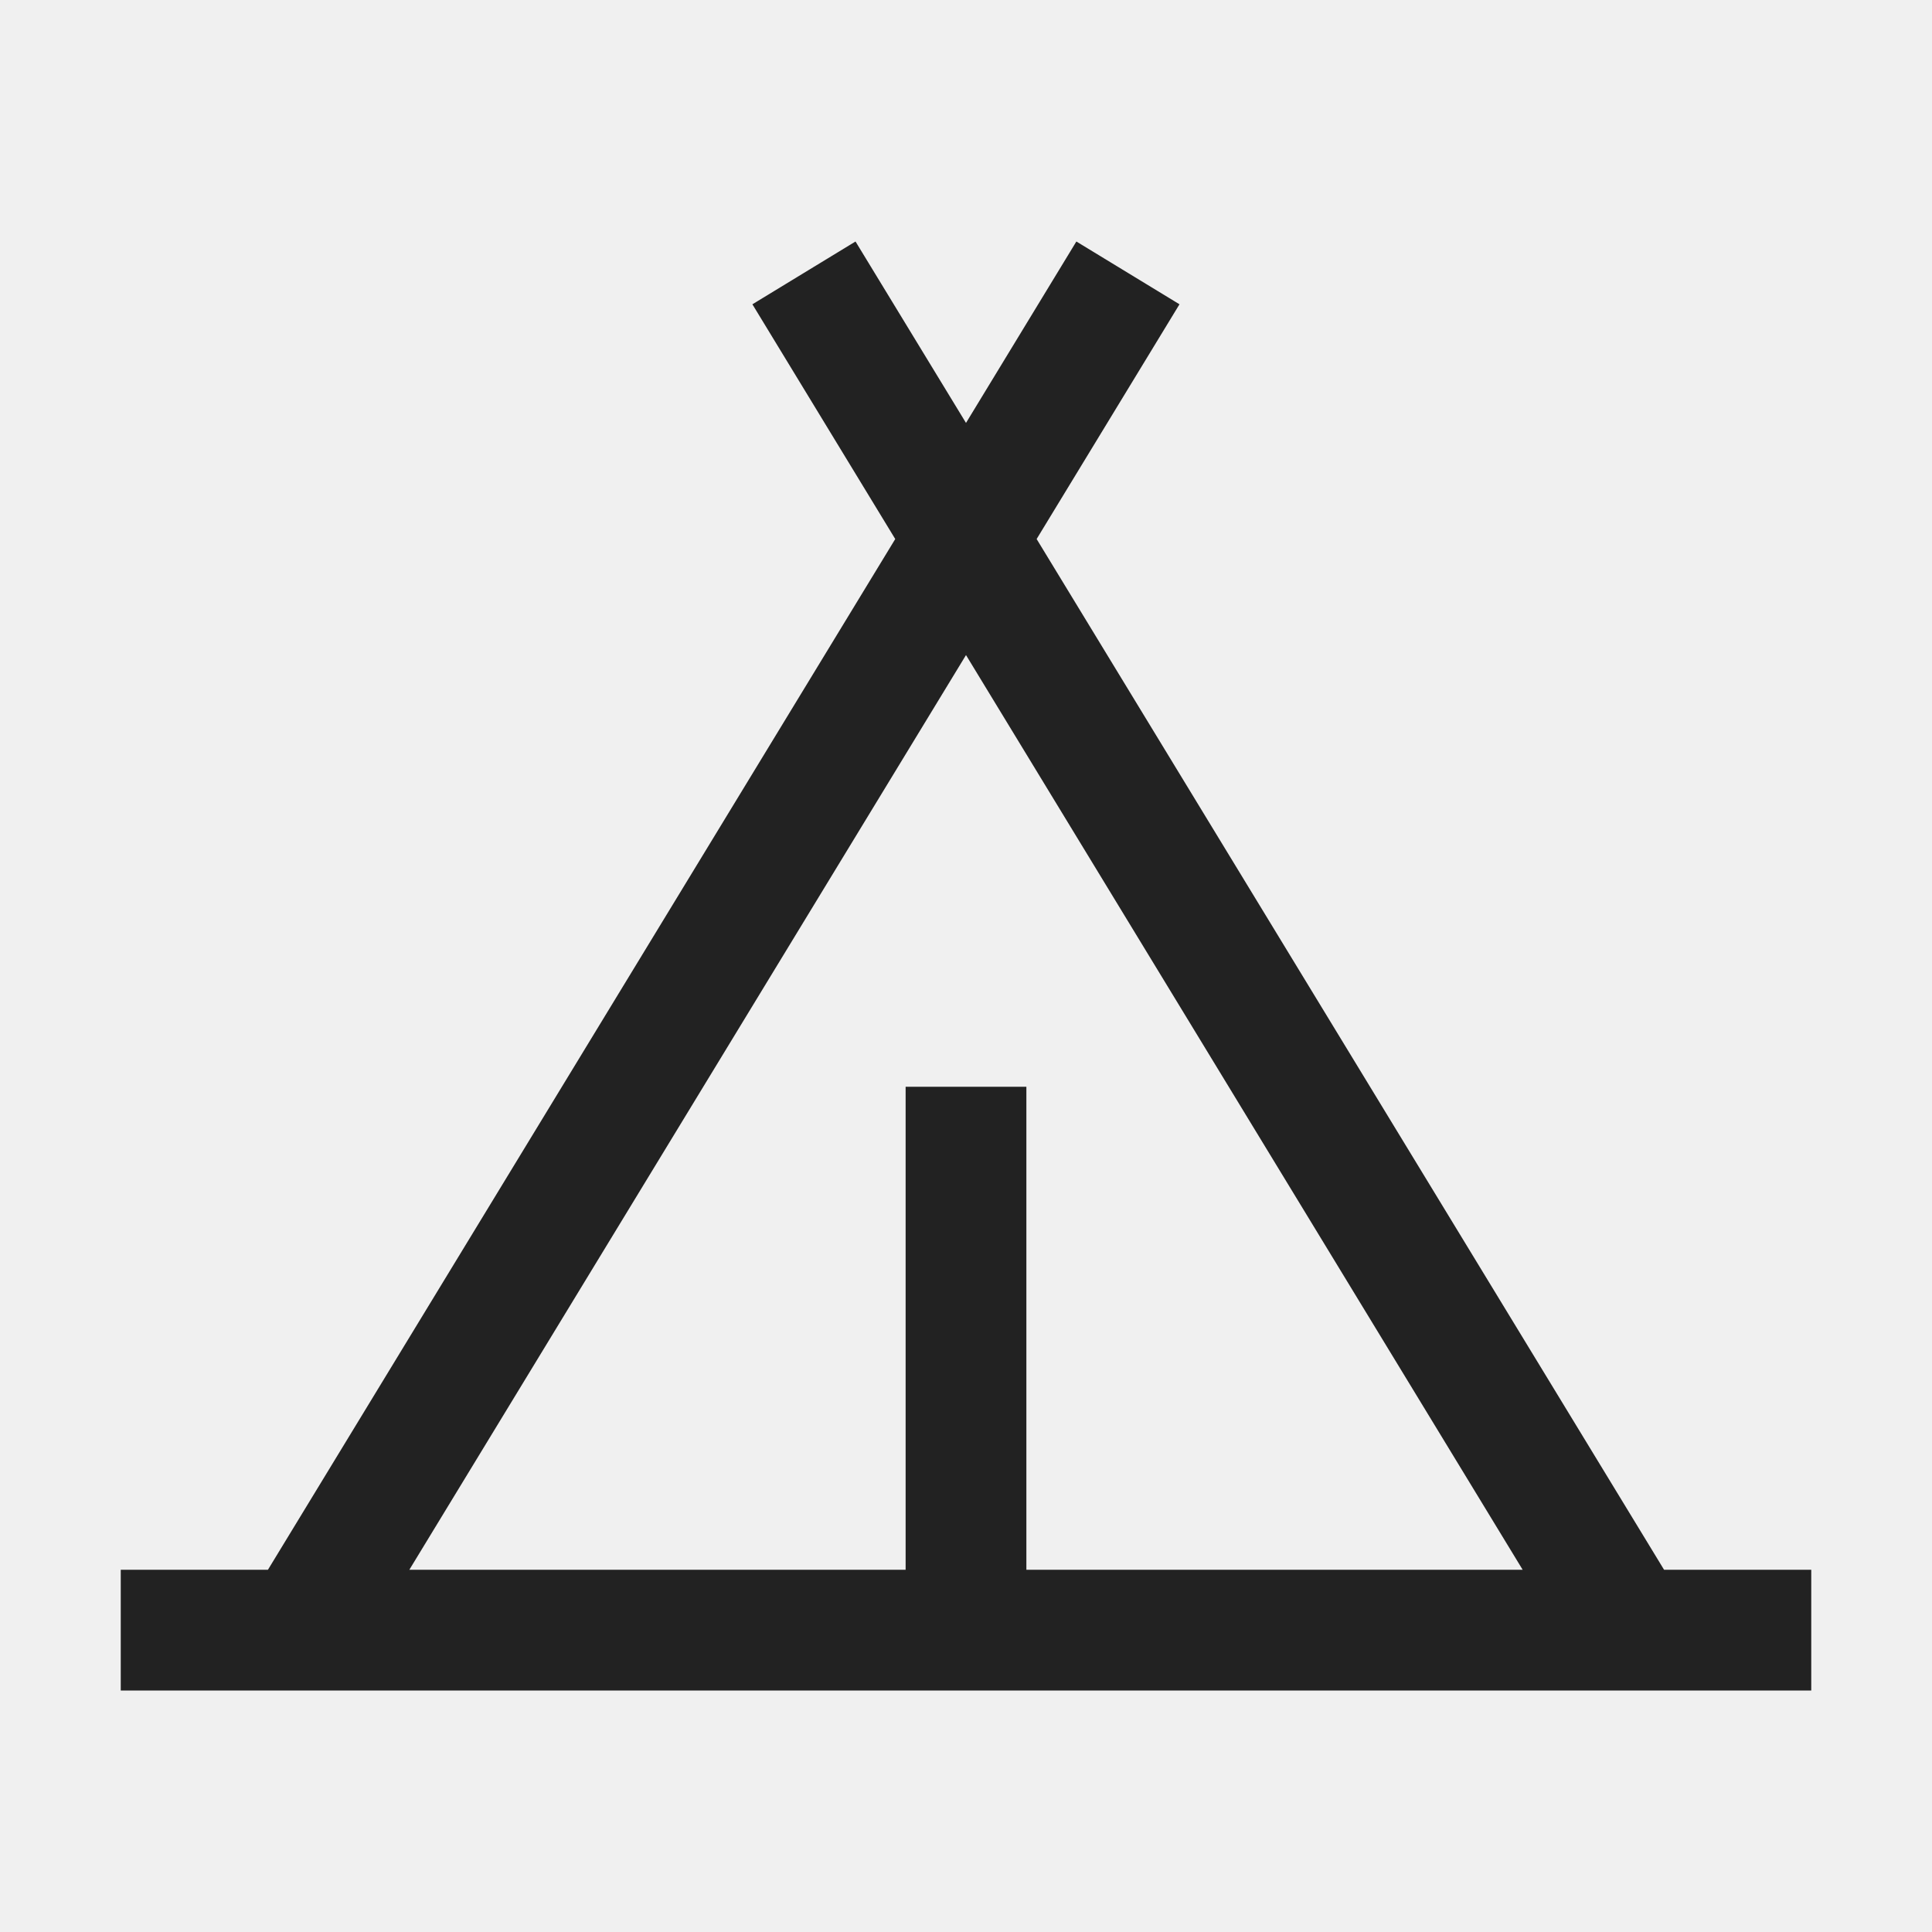
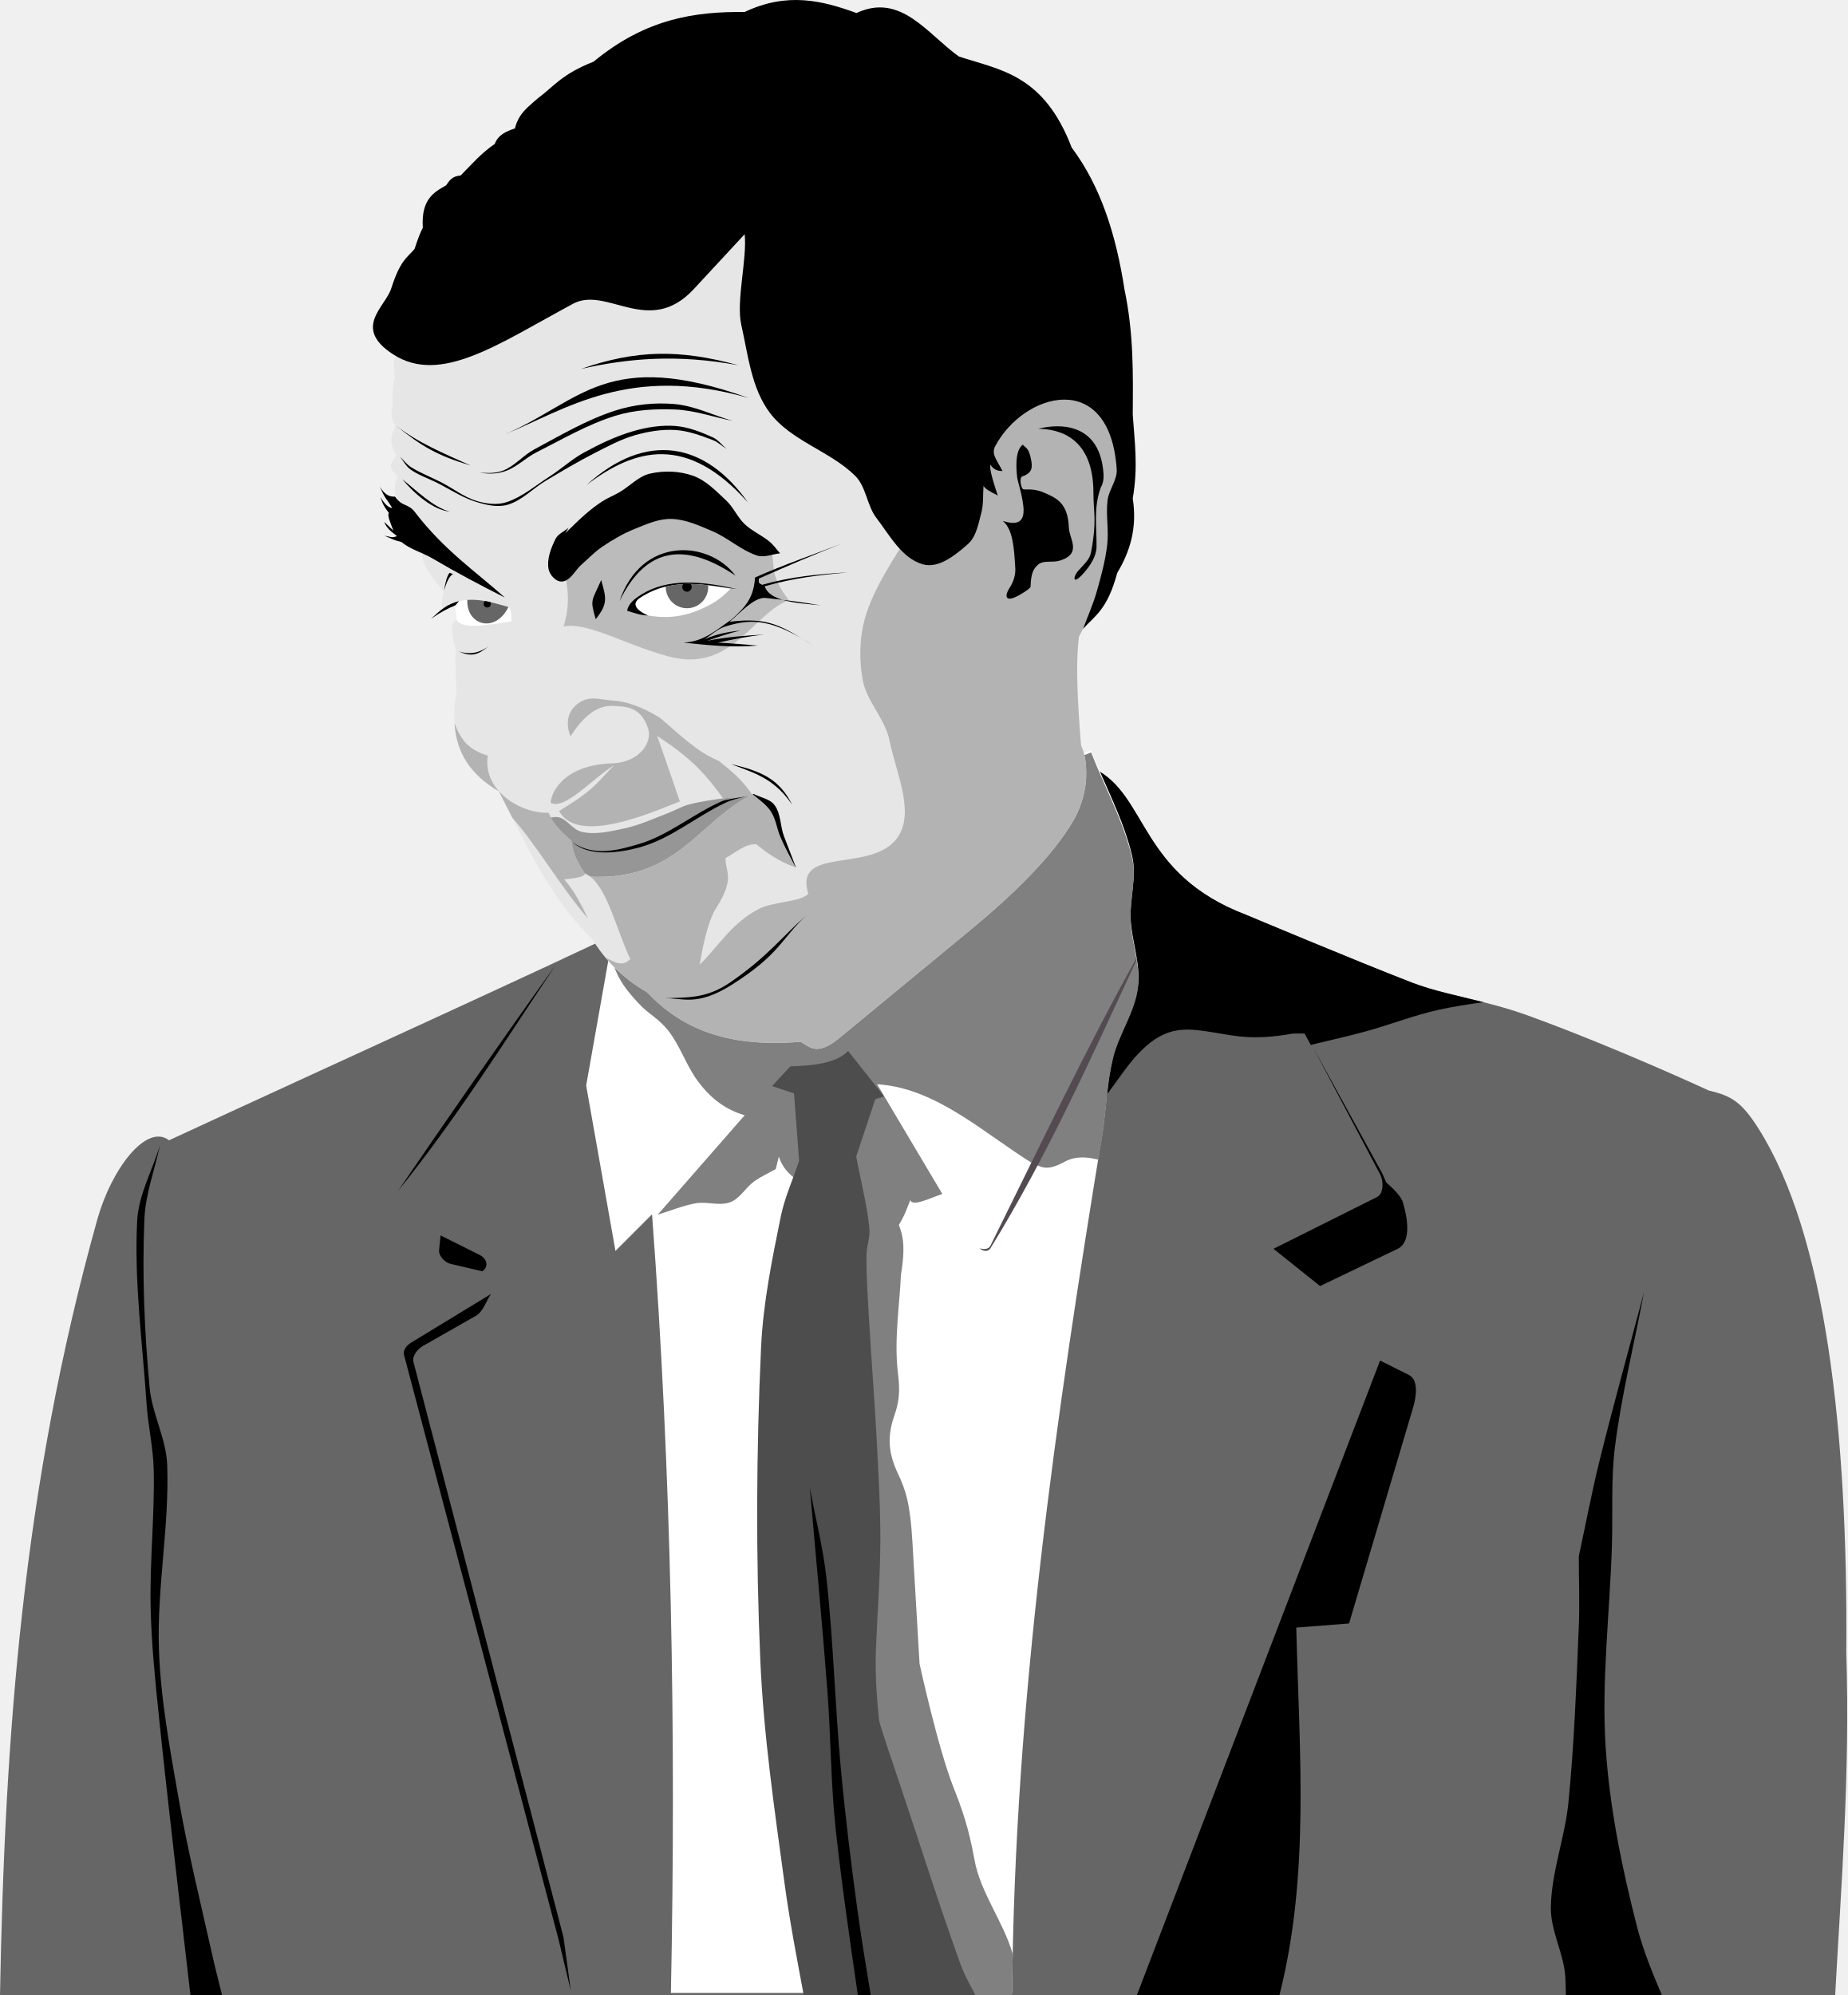
- <svg xmlns="http://www.w3.org/2000/svg" viewBox="0 0 32 32">
-   <style>
-     path { fill: #222; }
-     @media (prefers-color-scheme: dark) {
-       path { fill: #ffffff; }
-     }
-   </style>
-   <path d="M27.562 26L17.17 8.928l2.366-3.888L17.828 4L16 7.005L14.17 4l-1.708 1.04l2.366 3.888L4.438 26H2v2h28v-2zM16 10.85L25.22 26H17v-8h-2v8H6.78z" />
+ <svg xmlns="http://www.w3.org/2000/svg" width="740.803" height="800" id="svg4657" version="1.1">
+   <defs id="defs4659" />
+   <g id="layer1" transform="translate(-75.61442,-460.2172)">
+     <path id="path4295" d="M 514.361,768.38 333.583,829.431 c -38.413,18.643 -126.774,58.692 -190.164,88.039 -9.201,-6.953 -23.173,11.732 -28.76,31.688 C 84.567,1056.629 77.51,1157.574 75.614,1260.217 l 735.977,0 c 2.47,-44.793 5.977,-88.532 4.455,-137.317 0.699,-89.113 -8.275,-167.55 -35.206,-210.129 -6.814,-10.773 -10.946,-13.138 -19.965,-15.266 0,0 -36.909,-17.126 -72.298,-29.993 -17.482,-6.356 -33.643,-8.226 -46.658,-13.25 -22.344,-8.624 -66.508,-27.181 -66.508,-27.181 -43.299,-16.443 -39.277,-48.026 -61.051,-58.702 z" style="fill:#666666;fill-opacity:1;stroke:none" />
+     <path id="path4297" d="m 298.37,847.328 c -21.444,29.846 -42.355,60.055 -63.096,90.389 23.143,-28.622 42.707,-59.805 63.096,-90.389 z" style="fill:#000000;stroke:none" />
+     <path id="path4299" d="m 252.295,955.618 -0.587,5.869 c -0.242,2.418 2.329,5.026 4.696,5.576 l 12.619,2.935 c 3.034,-2.152 1.426,-5.303 -0.88,-6.456 z" style="fill:#000000;stroke:none" />
+     <path id="path4301" d="m 272.544,979.096 -32.282,19.663 c -1.534,0.934 -3.1,2.959 -2.641,4.696 l 61.922,234.19 4.989,20.837 -2.935,-21.423 -60.162,-230.668 c -0.631,-2.419 1.643,-5.219 3.815,-6.456 l 21.13,-12.032 c 3.113,-1.773 4.109,-5.869 6.163,-8.804 z" style="fill:#000000;stroke:none" />
+     <path id="path4303" d="m 139.76,919.486 c -3.044,10.099 -8.579,19.755 -9.129,30.288 -1.271,24.347 2.121,48.729 3.736,73.056 0.599,9.024 2.718,17.933 2.902,26.976 0.371,18.262 -1.629,36.523 -1.245,54.785 0.309,14.703 1.812,29.36 3.325,43.988 3.853,37.249 8.353,74.435 12.634,111.638 l 12.685,0 c -1.427,-5.662 -2.878,-11.313 -4.147,-17.012 -4.584,-20.579 -9.673,-41.063 -13.289,-61.834 -3.446,-19.797 -7.197,-39.685 -7.883,-59.767 -0.842,-24.636 4.202,-49.243 3.325,-73.878 -0.378,-10.632 -6.082,-20.529 -7.062,-31.123 -2.077,-22.465 -3.043,-45.111 -2.08,-67.651 0.429,-10.03 4.152,-19.644 6.227,-29.466 z" style="fill:#000000;stroke:none" />
+     <path id="path4305" d="m 602.108,880.056 26.977,51.049 c 1.435,2.716 1.502,7.757 -1.245,9.131 l -41.503,20.752 18.676,14.941 31.127,-14.941 c 5.647,-2.711 3.894,-12.682 2.075,-18.676 -0.998,-3.288 -6.64,-7.886 -6.64,-7.886 l -1.66,-3.735 z" style="fill:#000000;stroke:none" />
+     <path id="path4307" d="m 629.08,1005.805 -97.515,254.412 57.174,0 c 12.231,-48.411 7.969,-97.063 6.728,-147.332 l 21.172,-1.656 25.73,-86.743 c 1.23,-4.146 2.199,-10.931 -1.669,-12.865 l -11.62,-5.816 z" style="fill:#000000;stroke:none" />
+     <path id="path4309" d="m 734.915,978.419 c -5.949,22.55 -12.253,45.01 -17.847,67.651 -3.124,12.645 -5.527,25.457 -8.294,38.184 0,9.407 0.395,18.822 0,28.221 -0.989,23.538 -1.824,47.109 -4.16,70.552 -1.405,14.1 -6.797,27.753 -7.049,41.92 -0.171,9.603 5.283,18.631 5.816,28.221 0.131,2.35 0.177,4.697 0.193,7.049 l 38.492,0 c -3.865,-9.103 -7.614,-18.242 -10.053,-27.797 -5.975,-23.404 -10.878,-47.284 -12.454,-71.387 -1.761,-26.932 1.661,-53.962 2.491,-80.939 0.415,-13.281 -0.423,-26.658 1.245,-39.84 2.633,-20.808 7.746,-41.221 11.62,-61.834 z" style="fill:#000000;stroke:none" />
+     <path id="path4311" d="m 514.502,768.457 -13.661,156.422 25.319,-34.859 c 13.463,-18.539 22.692,-17.767 33.613,-16.19 10.26,1.481 17.051,3.938 34.448,0.835 l 4.571,0 2.491,4.558 c 7.332,-1.798 14.713,-3.396 21.994,-5.393 9.878,-2.709 19.461,-6.523 29.466,-8.718 5.87,-1.288 11.813,-2.194 17.77,-3.017 -10.513,-2.66 -20.207,-4.595 -28.593,-7.832 -22.344,-8.624 -66.508,-27.181 -66.508,-27.181 C 532.21,810.676 536.113,779.202 514.502,768.457 z" style="fill:#000000;stroke:none" />
+     <path id="path4313" d="m 513.192,761.092 -192.513,78.063 -9.989,56.352 11.748,66.328 14.675,-14.675 c 7.775,104.165 9.671,208.016 7.562,312.227 l 136.855,0 c 0.903,-116.581 17.518,-230.874 36.361,-345.687 1.37,-9.978 1.736,-20.141 4.109,-29.929 2.347,-9.682 8.715,-18.3 9.976,-28.182 1.146,-8.98 -2.534,-17.945 -2.94,-26.988 -0.378,-8.407 2.514,-17.05 0.591,-25.242 -3.455,-14.714 -10.956,-28.181 -16.434,-42.267 z" style="fill:#ffffff;fill-opacity:1;stroke:none" />
+     <path id="path4315" d="m 513.192,761.922 -191.139,77.511 -1.335,4.93 c 1.849,5.269 2.841,10.054 12.531,19.734 2.692,2.689 6.865,4.978 10.297,9.321 4.799,6.074 7.205,13.879 11.697,20.029 4.562,6.246 10.316,11.427 19.015,13.995 l -34.859,39.853 c 5.119,-1.522 10.092,-3.669 15.356,-4.571 4.502,-0.772 9.41,1.193 13.687,-0.411 3.948,-1.481 6.142,-5.827 9.552,-8.307 2.706,-1.968 5.813,-3.322 8.718,-4.982 0.415,-1.66 0.83,-3.322 1.245,-4.982 2.554,7.597 8.234,9.782 14.11,13.7 13.033,107.68 18.045,216.205 44.488,322.473 l 34.974,0 c 0.043,-5.478 0.121,-10.952 0.231,-16.422 -3.768,-13.094 -12.971,-24.512 -15.369,-37.94 -2.271,-12.723 -5.131,-20.666 -8.294,-28.632 -6.355,-16.002 -13.7,-49.804 -13.7,-49.804 l -2.902,-49.393 c -0.879,-14.941 -2.702,-20.446 -5.816,-26.976 -4.7,-9.853 -3.621,-16.796 -1.245,-23.663 2.492,-7.205 1.778,-12.242 1.194,-17.474 -1.448,-12.964 0.863,-27.369 1.297,-38.557 1.949,-11.587 0.675,-16.013 -0.835,-19.914 2.359,-3.879 3.322,-6.825 4.571,-9.963 1.099,2.715 7.791,-0.787 12.865,-2.491 L 427.374,895.002 c 23.688,1.414 43,19.82 62.682,31.957 3.158,0.964 5.003,3.228 12.441,-0.835 4.505,-2.46 9.072,-1.961 13.648,-0.886 0.581,-3.569 1.16,-7.138 1.746,-10.708 1.37,-9.978 1.736,-20.141 4.109,-29.929 2.347,-9.682 8.715,-18.3 9.976,-28.182 1.146,-8.98 -2.534,-17.945 -2.94,-26.988 -0.378,-8.407 2.514,-17.05 0.591,-25.242 -3.455,-14.714 -10.956,-28.181 -16.434,-42.267 z" style="fill:#808080;fill-opacity:1;stroke:none" />
+     <path id="path4317" d="m 531.36,844.479 c -19.868,35.561 -39.114,76.12 -58.535,115.259 -0.651,1.311 -2.319,1.69 -4.353,1.04 1.634,1.45 3.548,1.309 4.353,0 22.853,-37.155 40.269,-76.082 58.637,-115.67 -0.035,-0.21 -0.067,-0.419 -0.103,-0.629 z" style="fill:#534b51;fill-opacity:1;stroke:none" />
+     <path id="path4319" d="m 415.755,881.662 c -4.845,4.937 -13.694,5.861 -23.175,6.163 l -7.344,7.922 8.808,2.94 2.054,27.001 c -2.446,7.435 -5.78,14.633 -7.344,22.302 -3.538,17.351 -7.106,34.836 -7.922,52.526 -1.929,41.824 -2.124,83.779 -0.295,125.607 1.306,29.884 5.655,59.581 9.694,89.221 2.05,15.041 4.898,29.951 7.704,44.874 l 68.845,0 c -2.08,-3.943 -4.307,-7.824 -5.829,-12.005 -8.58,-23.575 -16.039,-47.551 -24.061,-71.323 -8.022,-23.771 -8.808,-26.405 -8.808,-27.579 0,-1.174 -1.755,-13.79 -1.168,-28.17 0.587,-14.38 1.708,-28.748 1.759,-43.14 0.047,-13.411 -0.775,-26.82 -1.464,-40.213 -0.876,-17.033 -2.293,-34.033 -3.236,-51.062 -0.427,-7.722 -0.94,-15.455 -0.873,-23.188 0.031,-3.64 1.544,-7.228 1.168,-10.849 -1.005,-9.695 -3.516,-19.173 -5.277,-28.76 l 7.627,-22.893 3.518,-1.181 -14.38,-18.193 z" style="fill:#4d4d4d;fill-opacity:1;stroke:none" />
+     <path id="path4321" d="m 400.399,1056.855 c 2.352,27.254 4.995,54.484 7.062,81.761 1.392,18.38 1.309,36.885 3.313,55.209 2.427,22.197 5.646,44.292 8.859,66.392 l 5.174,0 c -1.878,-11.326 -3.753,-22.651 -5.316,-34.024 -2.579,-18.768 -4.875,-37.58 -6.638,-56.442 -2.388,-25.555 -2.99,-51.267 -5.803,-76.779 -1.342,-12.164 -4.437,-24.081 -6.651,-36.117 z" style="fill:#000000;stroke:none" />
+     <path id="path4323" d="m 233.768,596.175 0.415,7.471 c -1.01,1.073 -0.53,4.828 -0.208,8.301 -0.793,1.83 -1.142,4.883 -0.83,9.753 -0.007,2.851 -1.695,4.785 1.038,9.131 -0.844,3.342 -3.384,5.648 0.415,11.828 -1.041,2.486 -4.739,4.229 0.623,8.508 -0.687,2.214 -2.016,3.223 -0.623,9.338 l 10.376,21.582 c -0.55,3.625 3.36,8.984 8.555,15.382 -1.041,4.295 -0.922,6.4 -0.102,6.957 1.337,-0.083 2.586,-0.324 4.724,-1.485 l 0.519,5.81 c -1.502,0.555 -2.906,3.21 -0.311,11.725 -0.224,3.707 -0.014,10.016 0.311,17.016 -3.163,18.905 2.088,31.312 17.016,40.05 10.734,20.787 20.103,42.428 37.353,59.142 5.2,8.515 12.299,15.792 21.997,21.374 12.677,13.35 30.241,22.532 61.632,19.921 3.625,2.01 6.351,5.618 14.734,-0.83 l 53.331,-43.993 c 16.07,-13.256 32.404,-28.683 41.296,-43.786 3.456,-5.87 5.08,-12.627 5.188,-17.846 0.129,-6.202 -0.767,-9.533 -2.075,-12.451 -1.247,-16.079 -2.301,-31.848 -0.83,-43.578 l 10.998,-21.167 6.848,-41.296 -5.603,-33.825 -49.389,-5.81 -54.161,-91.099 -121.604,10.791 z" style="fill:#e6e6e6;fill-opacity:1;stroke:none" />
+     <path style="fill:#969696;fill-opacity:1;fill-rule:nonzero;stroke:none" d="m 376.543,779.208 c -0.321,0.044 -0.749,0.07 -0.948,0.063 -6.122,0.437 -19.344,2.203 -24.165,3.673 -2.728,0.832 -5.221,2.289 -7.883,3.313 -5.881,2.261 -11.677,4.949 -17.847,6.227 -5.569,1.154 -11.497,2.635 -17.012,1.245 -3.498,-0.881 -5.615,-5.056 -9.142,-5.816 -1.913,-0.412 -5.803,0.835 -5.803,0.835 l 3.736,14.521 15.048,8.512 c 34.359,1.454 42.765,-21.361 63.747,-32.419 0.005,-0.004 0.008,-0.01 0.013,-0.013 0.081,-0.043 0.163,-0.086 0.244,-0.128 z" id="path4408" />
+     <path id="path4327" d="m 278.177,634.357 c 30.532,-13.228 40.843,-34.879 97.74,-14.526 -47.918,-13.756 -73.361,4.556 -97.74,14.526 z" style="fill:#000000;fill-opacity:1;stroke:none" />
+     <path id="path4329" d="m 234.246,630.746 c 9.099,7.138 19.653,11.386 30.081,16.141 -13.64,-4.108 -19.569,-7.673 -30.081,-16.141 z" style="fill:#000000;fill-opacity:1;stroke:none" />
+     <path id="path4331" d="m 267.996,649.675 c 3.155,0.367 6.699,0.382 9.685,-0.88 4.536,-1.918 7.839,-6.037 12.179,-8.364 10.566,-5.665 21.023,-11.861 32.429,-15.554 7.585,-2.456 15.829,-3.334 23.771,-2.641 8.065,0.704 15.554,4.5 23.331,6.75 -7.63,-1.516 -15.119,-4.209 -22.891,-4.549 -8.057,-0.352 -16.357,0.121 -24.065,2.494 -11.127,3.426 -21.296,9.439 -31.695,14.674 -4.293,2.161 -7.796,5.876 -12.326,7.484 -3.278,1.163 -6.945,1.345 -10.418,0.587 z" style="fill:#000000;fill-opacity:1;stroke:none" />
+     <path id="path4333" d="m 236.007,643.365 c 1.516,1.418 2.784,3.162 4.549,4.255 3.812,2.361 8.044,3.966 12.032,6.016 4.767,2.45 9.102,5.935 14.233,7.484 3.842,1.159 8.229,1.721 12.032,0.44 6.32,-2.128 11.555,-6.671 17.168,-10.271 4.762,-3.055 8.964,-6.99 13.94,-9.685 6.28,-3.401 12.802,-6.527 19.663,-8.511 5.443,-1.574 11.226,-2.497 16.875,-2.054 5.198,0.407 10.212,2.409 14.967,4.549 2.216,0.997 3.717,3.13 5.576,4.696 -1.908,-1.223 -3.599,-2.879 -5.723,-3.668 -4.794,-1.78 -9.716,-3.647 -14.82,-3.962 -5.413,-0.334 -10.925,0.567 -16.141,2.054 -5.707,1.627 -11.001,4.493 -16.288,7.19 -6.712,3.424 -13.187,7.299 -19.663,11.152 -5.12,3.046 -9.405,7.834 -15.114,9.538 -4.141,1.236 -8.786,0.11 -12.913,-1.174 -5.618,-1.749 -10.573,-5.169 -15.847,-7.777 -3.432,-1.696 -7.146,-2.926 -10.271,-5.136 -1.815,-1.284 -2.837,-3.424 -4.255,-5.136 z" style="fill:#000000;fill-opacity:1;stroke:none" />
+     <path id="path4335" d="m 236.985,652.411 c 5.362,4.262 12.586,11.421 19.091,12.97 -6.921,-0.629 -14.68,-7.578 -19.091,-12.97 z" style="fill:#000000;fill-opacity:1;stroke:none" />
+     <path id="path4337" d="m 310.86,654.694 c 19.668,-14.982 40.406,-20.275 64.745,7.056 -17.142,-24.388 -40.951,-28.694 -64.745,-7.056 z" style="fill:#000000;fill-opacity:1;stroke:none" />
+     <path id="path4339" d="m 308.641,608.149 c 22.019,-7.632 39.35,-7.996 63.096,-1.467 -24.995,-4.604 -44.563,-2.692 -63.096,1.467 z" style="fill:#000000;fill-opacity:1;stroke:none" />
+     <path id="path4341" d="m 278.12,699.859 c -11.531,-10.304 -24.457,-19.03 -36.119,-34.306 -2.698,-3.534 -5.115,-2.034 -7.975,-6.193 -1.704,0.105 -3.874,-0.284 -6.09,-3.962 2.497,5.521 1.849,3.485 4.989,8.511 -1.721,-0.097 -2.976,-1.617 -4.842,-4.402 1.061,2.039 0.379,2.335 3.522,6.456 -0.884,0.877 0.843,4.365 1.761,7.043 l -3.668,-3.522 c 1.008,2.704 2.953,3.995 5.136,5.723 -2.222,0.889 -2.694,0.17 -4.989,-0.147 2.699,1.142 3.902,1.884 6.75,2.494 3.661,3.046 8.415,4.201 12.473,6.603 9.501,5.624 19.214,10.741 29.054,15.701 z" style="fill:#000000;stroke:none" />
+     <path id="path4343" d="m 257.882,750.302 c 0.794,11.973 6.552,20.656 17.808,27.245 1.817,3.518 3.596,7.053 5.38,10.592 10.266,11.611 19.101,27.45 30.365,40.405 -2.732,-5.569 -5.421,-10.967 -9.54,-15.703 3.894,-0.414 7.891,-0.793 8.358,-2.35 -5.301,-8.184 -4.481,-9.728 -5.431,-13.199 -7.033,-6.088 -7.887,-8.475 -9.244,-11.157 -10.797,0.427 -26.449,-8.615 -24.356,-22.893 -7.83,-2.465 -10.663,-6.22 -13.34,-12.942 z" style="fill:#b3b3b3;fill-opacity:1;stroke:none" />
+     <path id="path4345" d="m 476.112,613.974 c -13.794,22.299 -29.156,47.965 -32.766,54.631 -6.705,12.38 -15.592,23.8 -20.119,37.131 -2.897,8.531 -3.23,18.117 -1.656,26.988 1.558,8.783 9.047,15.736 10.785,24.485 2.619,13.179 11.085,30.278 2.08,40.251 -11.221,12.427 -40.564,2.34 -34.653,21.172 -3.412,3.489 -13.815,2.886 -20.132,6.227 -10.823,5.725 -15.818,14.76 -23.445,22.199 1.684,-10.231 3.966,-18.553 6.433,-22.405 8.015,-12.519 3.814,-14.666 3.942,-20.338 3.98,-2.069 7.268,-5.516 12.236,-5.611 4.459,3.46 8.834,6.964 15.985,9.347 L 390.024,795.6 c -1.551,-4.046 -1.206,-8.937 -3.736,-12.454 -1.88,-2.613 -5.664,-3.049 -8.5,-4.571 -4.219,0.968 -8.693,1.181 -12.66,2.915 -11.481,5.017 -21.388,13.682 -33.408,17.218 -8.495,2.499 -17.855,5.012 -26.346,-0.603 6.571,5.674 18.226,4.269 26.963,1.849 12.403,-3.436 22.593,-12.374 34.243,-17.847 3.268,-1.535 6.916,-2.07 10.374,-3.107 -21.512,10.929 -29.716,34.306 -64.543,32.779 7.226,5.933 10.659,21.999 15.985,32.997 -3.32,3.552 -6.643,0.92 -9.963,-0.565 4.45,5.324 9.902,9.997 16.601,13.854 12.677,13.35 30.238,22.525 61.629,19.914 3.625,2.01 6.357,5.626 14.74,-0.822 l 53.335,-44 c 16.07,-13.256 32.399,-28.68 41.291,-43.782 3.456,-5.87 5.079,-12.627 5.187,-17.847 0.129,-6.202 -0.772,-9.536 -2.08,-12.454 -1.247,-16.079 -2.293,-31.847 -0.822,-43.577 l 10.99,-21.159 6.856,-41.304 -5.611,-33.819 -44.437,-5.238 z" style="fill:#b3b3b3;fill-opacity:1;stroke:none" />
+     <path id="path4347" d="m 342.097,860.534 c 8.235,-0.44 16.39,0.48 26.266,-6.31 15.129,-10.402 20.445,-18 30.668,-26.999 -9.978,9.293 -10.645,15.708 -29.934,27.88 -14.056,8.87 -19.731,5.186 -26.999,5.429 z" style="fill:#000000;stroke:none" />
+     <path id="path4349" d="m 304.386,755.471 c 4.653,-7.061 10.101,-12.727 17.462,-12.179 3.761,0.28 10.87,-0.238 13.793,9.391 1.421,4.68 -2.855,13.224 -14.674,13.646 -20.87,0.745 -24.594,13.293 -24.505,15.847 5.844,2.961 17.021,-10.076 25.532,-15.114 -6.355,6.113 -7.236,9.452 -22.157,18.342 7.432,14.001 37.811,0.299 48.423,-3.815 -4.482,-13.105 -6.431,-18.609 -9.098,-26.266 12.51,8.244 18.138,13.567 26.524,25.117 l 11.774,-1.31 c -3.926,-5.96 -8.737,-9.953 -13.646,-13.829 -9.246,-3.723 -17.276,-12.132 -23.624,-17.315 -7.311,-4.436 -13.602,-6.635 -19.369,-6.897 -4.568,-0.207 -9.173,-2.498 -14.233,1.908 -3.599,3.134 -4.002,7.893 -2.201,12.473 z" style="fill:#b3b3b3;fill-opacity:1;stroke:none" />
+     <path id="path4351" d="m 368.803,766.623 c 12.368,2.889 19.361,6.077 24.505,16.288 -7.393,-10.756 -15.269,-12.724 -24.505,-16.288 z" style="fill:#000000;stroke:none" />
+     <path id="path4353" d="m 259.558,721.429 c 3.634,1.143 7.473,1.157 11.886,-1.981 -4.233,3.514 -6.931,4.203 -11.886,1.981 z" style="fill:#000000;stroke:none" />
+     <path id="path4355" d="m 253.69,696.975 c 1.029,-3.388 2.189,-5.907 3.631,-6.537 l -1.401,-0.519 c -1.067,1.22 -1.714,3.912 -2.231,7.056 z" style="fill:#000000;stroke:none" />
+     <path id="path4357" d="m 301.598,687.973 c 1.784,7.231 2.857,14.699 0,23.478 9.559,-2.026 24.915,7.429 42.26,12.032 25.237,6.698 33.644,-17.323 48.129,-22.597 -8.005,-10.326 -5.315,-13.521 -7.043,-19.663 L 341.363,662.588 z" style="fill:#bbbbbb;fill-opacity:1;stroke:none" />
+     <path id="path4359" d="m 308.788,686.652 c -2.56,2.231 -4.26,6.338 -7.63,6.75 -2.508,0.307 -5.168,-2.642 -5.576,-5.136 -0.658,-4.016 0.994,-8.233 2.788,-11.886 1.024,-2.086 3.522,-3.033 5.282,-4.549 -0.44,0.734 -0.88,1.467 -1.321,2.201 2.69,-2.543 5.265,-5.214 8.07,-7.63 2.142,-1.845 4.374,-3.603 6.75,-5.136 2.188,-1.412 4.644,-2.362 6.897,-3.668 4.158,-2.412 7.635,-6.433 12.326,-7.484 5.592,-1.252 11.769,-1.04 17.168,0.88 5.235,1.862 9.297,6.181 13.353,9.978 2.9,2.715 4.456,6.656 7.337,9.391 2.953,2.803 6.837,4.453 9.978,7.043 1.63,1.344 2.837,3.13 4.255,4.696 -3.081,0.293 -6.301,1.84 -9.244,0.88 -6.409,-2.09 -11.556,-7.035 -17.755,-9.685 -5.307,-2.268 -10.812,-4.828 -16.581,-4.989 -5.172,-0.144 -10.167,2.178 -14.967,4.109 -4.509,1.813 -8.735,4.328 -12.766,7.043 -3.049,2.054 -5.592,4.774 -8.364,7.19 z" style="fill:#000000;stroke:none" />
+     <path id="path4361" d="m 324.049,701.326 c 10.739,-22.281 26.783,-23.572 46.515,-10.271 -10.574,-14.228 -37.752,-15.964 -46.515,10.271 z" style="fill:#000000;stroke:none" />
+     <path id="path4363" d="m 316.712,692.815 c -3.766,8.696 -4.567,7.418 -2.201,15.701 4.999,-6.228 4.22,-8.523 2.201,-15.701 z" style="fill:#000000;stroke:none" />
+     <path id="path4365" d="m 335.347,706.988 c 10.218,1.876 17.757,-0.52 24.593,-4.039 3.875,-1.995 6.902,-4.765 8.61,-6.648 l -15.149,-2.438 -12.295,1.66 -7.056,2.542 -3.891,3.009 -0.208,3.631 z" style="fill:#ffffff;fill-opacity:1;stroke:none" />
+     <path id="path4367" d="m 331.385,699.565 c -2.035,1.43 -3.889,3.191 -4.255,5.576 2.945,0.909 5.052,1.733 8.364,1.908 -3.482,-1.543 -7.49,-4.323 -3.081,-7.19 13.134,-8.542 26.79,-4.9 38.885,-3.375 -18.057,-4.247 -30.493,-3.537 -39.912,3.081 z" style="fill:#000000;stroke:none" />
+     <path id="path4369" d="m 413.41,678.142 c -11.282,4.393 -22.381,9.204 -33.456,14.087 -0.134,1.667 -0.111,1.858 1.321,2.494 11.741,-3.292 22.352,-4.263 34.336,-4.989 -11.168,1.072 -21.259,2.132 -33.309,5.576 2.384,7.356 18.141,6.747 24.065,7.924 -9.449,-1.638 -15.339,-2.377 -24.046,-3.268 -4.665,-0.029 -10.164,6.336 -14.106,9.577 16.021,-1.963 20.804,1.697 34.043,9.831 -16.314,-10.51 -24.352,-11.529 -35.803,-7.924 -3.121,0.982 -5.576,3.424 -8.364,5.136 4.945,-2.142 9.605,-3.041 14.527,-3.522 -4.66,1.044 -9.174,2.659 -13.353,4.109 7.849,-1.579 15.48,-2.088 22.891,-2.494 -6.562,0.703 -12.656,1.924 -18.635,3.228 5.453,0.278 10.947,0.753 15.994,1.174 -10.272,0.932 -20.307,-0.171 -29.787,-1.174 8.206,-0.393 13.038,-4.998 19.222,-9.244 6.177,-5.436 8.916,-9.194 9.464,-16.875 11.475,-5.082 23.273,-9.164 34.996,-13.646 z" style="fill:#000000;stroke:none" />
+     <path id="path4371" d="m 492.021,632.178 c 3.846,-1.095 24.496,-5.353 26.147,17.95 0.133,1.877 -0.123,3.927 -1.093,5.579 -2.974,8.11 -1.617,15.429 -1.708,23.784 -0.041,3.721 -2.403,7.446 -5.188,10.583 -4.581,5.161 -4.3,1.435 -2.179,-0.934 2.872,-3.208 4.642,-4.644 5.188,-7.574 2.391,-12.828 0.927,-15.767 0.934,-23.657 0.021,-22.245 -13.683,-25.658 -22.1,-25.732 z" style="fill:#000000;stroke:none" />
+     <path id="path4373" d="m 485.796,638.508 c -2.692,2.041 -2.888,7.423 -2.283,12.97 0.192,1.762 1.876,6.358 2.49,11.621 0.876,7.503 -3.451,7.509 -8.197,6.018 4.051,3.426 4.512,10.933 4.98,18.988 0.16,2.756 -0.779,5.589 -2.49,8.197 -1.519,2.314 -2.112,5.942 3.839,2.698 1.605,-0.875 4.752,-2.836 4.773,-3.528 0.158,-5.381 1.167,-7.226 3.009,-8.819 2.266,-1.961 5.583,-0.641 8.819,-1.66 8.941,-2.814 3.679,-8.735 3.528,-13.177 -0.342,-10.028 -5.101,-11.912 -9.857,-14.007 -4.653,-2.05 -7.629,-0.976 -8.508,-1.453 -0.858,-0.465 -1.626,-4.632 -0.311,-5.084 4.125,-1.418 4.11,-3.683 3.528,-6.744 -0.945,-4.969 -2.174,-4.567 -3.32,-6.018 z" style="fill:#000000;stroke:none" />
+     <path id="path4375" d="m 264.109,700.717 c -0.307,0.007 -0.614,0.02 -0.924,0.039 l -0.103,-0.013 -3.236,0.514 c -1.237,0.407 -1.407,1.426 -1.695,1.682 l 0.578,5.816 c 2.284,4.228 13.487,1.859 21.891,0.642 0.28,-2.311 -0.175,-5.667 -1.201,-5.836 -5.215,-1.527 -9.968,-2.968 -15.31,-2.843 z" style="fill:#ffffff;fill-opacity:1;stroke:none" />
+     <path id="path4377" d="m 259.708,701.281 c -4.823,1.186 -7.479,3.588 -11.258,7.107 3.315,-2.365 6.724,-4.224 9.805,-5.447 z" style="fill:#000000;stroke:none" />
+     <path id="path4379" d="m 263.028,700.762 c 5.811,-0.383 10.997,1.291 16.497,2.853 -5.347,10.842 -16.968,7.234 -16.497,-2.853 z" style="fill:#666666;fill-opacity:1;stroke:none" />
+     <path id="path4381" d="m 270.143,701.217 c -0.349,0.265 -0.578,0.683 -0.578,1.156 0,0.802 0.649,1.451 1.451,1.451 0.802,0 1.451,-0.649 1.451,-1.451 0,-0.263 -0.07,-0.506 -0.193,-0.719 -0.709,-0.162 -1.416,-0.309 -2.131,-0.437 z" style="color:#000000;fill:#000000;stroke:none;stroke-width:0.3;marker:none;visibility:visible;display:inline;overflow:visible;enable-background:accumulate" />
+     <path id="path4383" d="m 351.006,694.4 c -2.787,0.055 -5.589,0.371 -8.397,1.053 0,0.052 0,0.102 0,0.154 0,4.7 3.812,8.513 8.513,8.513 4.7,0 8.513,-3.812 8.513,-8.513 0,-0.246 -0.018,-0.491 -0.039,-0.732 -2.823,-0.319 -5.701,-0.532 -8.59,-0.475 z" style="color:#000000;fill:#666666;fill-opacity:1;stroke:none;stroke-width:0.3;marker:none;visibility:visible;display:inline;overflow:visible;enable-background:accumulate" />
+     <path id="path4385" d="m 351.006,694.4 c -0.463,0.009 -0.923,0.041 -1.387,0.064 -0.24,0.318 -0.398,0.714 -0.398,1.143 0,1.047 0.853,1.887 1.9,1.887 1.047,0 1.9,-0.84 1.9,-1.887 0,-0.458 -0.179,-0.879 -0.449,-1.207 -0.518,-0.006 -1.047,-0.01 -1.566,0 z" style="color:#000000;fill:#000000;stroke:none;stroke-width:0.067;marker:none;visibility:visible;display:inline;overflow:visible;enable-background:accumulate" />
+     <path id="path4387" d="m 232.523,575.838 c 3.72,-11.531 6.394,-12.258 9.338,-15.771 1.395,-4.275 2.479,-6.999 3.32,-8.508 -0.71,-11.357 4.314,-14.187 9.338,-17.016 1.242,-1.835 2.415,-3.723 5.81,-3.943 4.337,-4.311 8.087,-8.856 13.696,-12.658 1.333,-3.61 4.576,-5.072 8.093,-6.225 1.489,-6.15 5.534,-8.784 9.131,-12.036 6.594,-4.89 9.584,-9.693 22.412,-14.734 21.174,-17.495 41.009,-20.098 60.594,-19.922 16.994,-8.074 31.103,-4.607 44.823,0.415 17.843,-8.288 28.351,8.36 41.088,17.431 16.547,5.465 33.943,7.051 45.238,36.523 11.887,15.878 17.859,35.521 21.167,56.859 3.736,17.775 3.435,33.96 3.32,50.219 0.709,10.674 2.245,20.728 0,33.617 1.893,12.197 -1.268,21.545 -6.225,29.882 -3.999,14.83 -8.961,17.144 -13.696,22.412 1.807,-4.909 3.975,-9.699 5.42,-14.726 1.787,-6.215 3.488,-12.508 4.255,-18.929 0.708,-5.925 -0.597,-11.981 0.147,-17.902 0.54,-4.3 3.962,-8.149 3.668,-12.472 -2.747,-40.465 -37.263,-30.828 -48.716,-9.244 -1.632,3.076 0.388,5.22 2.935,9.978 -2.064,0.064 -3.72,-0.684 -4.842,-2.494 -0.38,1.053 0.195,4.254 2.935,12.326 -2.95,-1.47 -5.481,-2.879 -5.723,-3.962 -0.293,3.619 0.062,7.351 -0.88,10.858 -1.188,4.422 -1.994,9.592 -5.429,12.619 -4.944,4.357 -11.716,9.894 -18.048,8.07 -8.442,-2.431 -13.3,-11.656 -18.635,-18.635 -3.826,-5.005 -4.025,-12.451 -8.511,-16.875 -10.085,-9.947 -25.655,-13.933 -34.189,-25.239 -7.437,-9.852 -8.71,-23.18 -11.445,-35.217 -2.181,-9.597 2.413,-26.62 1.337,-36.403 l -20.413,22.023 c -17.96,19.376 -34.862,-1.44 -48.423,5.869 -30.175,16.264 -53.195,32.607 -72.194,20.249 -16.387,-10.658 -3.031,-18.939 -0.696,-26.441 z" style="fill:#000000;stroke:none" />
+     <path id="path4389" d="m 377.789,778.575 c -0.038,0.009 -0.077,0.017 -0.116,0.025 l -0.103,0.193 c 2.559,2.144 5.425,4.069 7.238,6.873 2.007,3.105 2.312,6.74 3.766,10.139 1.792,4.193 4.014,8.19 6.15,12.223 0.026,0.009 0.051,0.017 0.077,0.025 l -4.776,-12.454 c -1.551,-4.046 -1.206,-8.937 -3.736,-12.454 -1.88,-2.613 -5.664,-3.049 -8.5,-4.571 z" style="fill:#000000;stroke:none" />
+     <path style="fill:#000000;fill-opacity:1;fill-rule:nonzero;stroke:none" d="m 374.552,779.632 c -2.733,0.693 -5.43,1.284 -7.973,2.478 -11.649,5.472 -21.839,14.411 -34.243,17.847 -8.737,2.42 -20.391,3.825 -26.963,-1.849 8.491,5.616 17.851,3.102 26.346,0.603 12.02,-3.535 21.927,-12.201 33.408,-17.218 1.606,-0.702 6.48,-1.406 9.423,-1.862 z" id="path4325" />
+   </g>
</svg>
